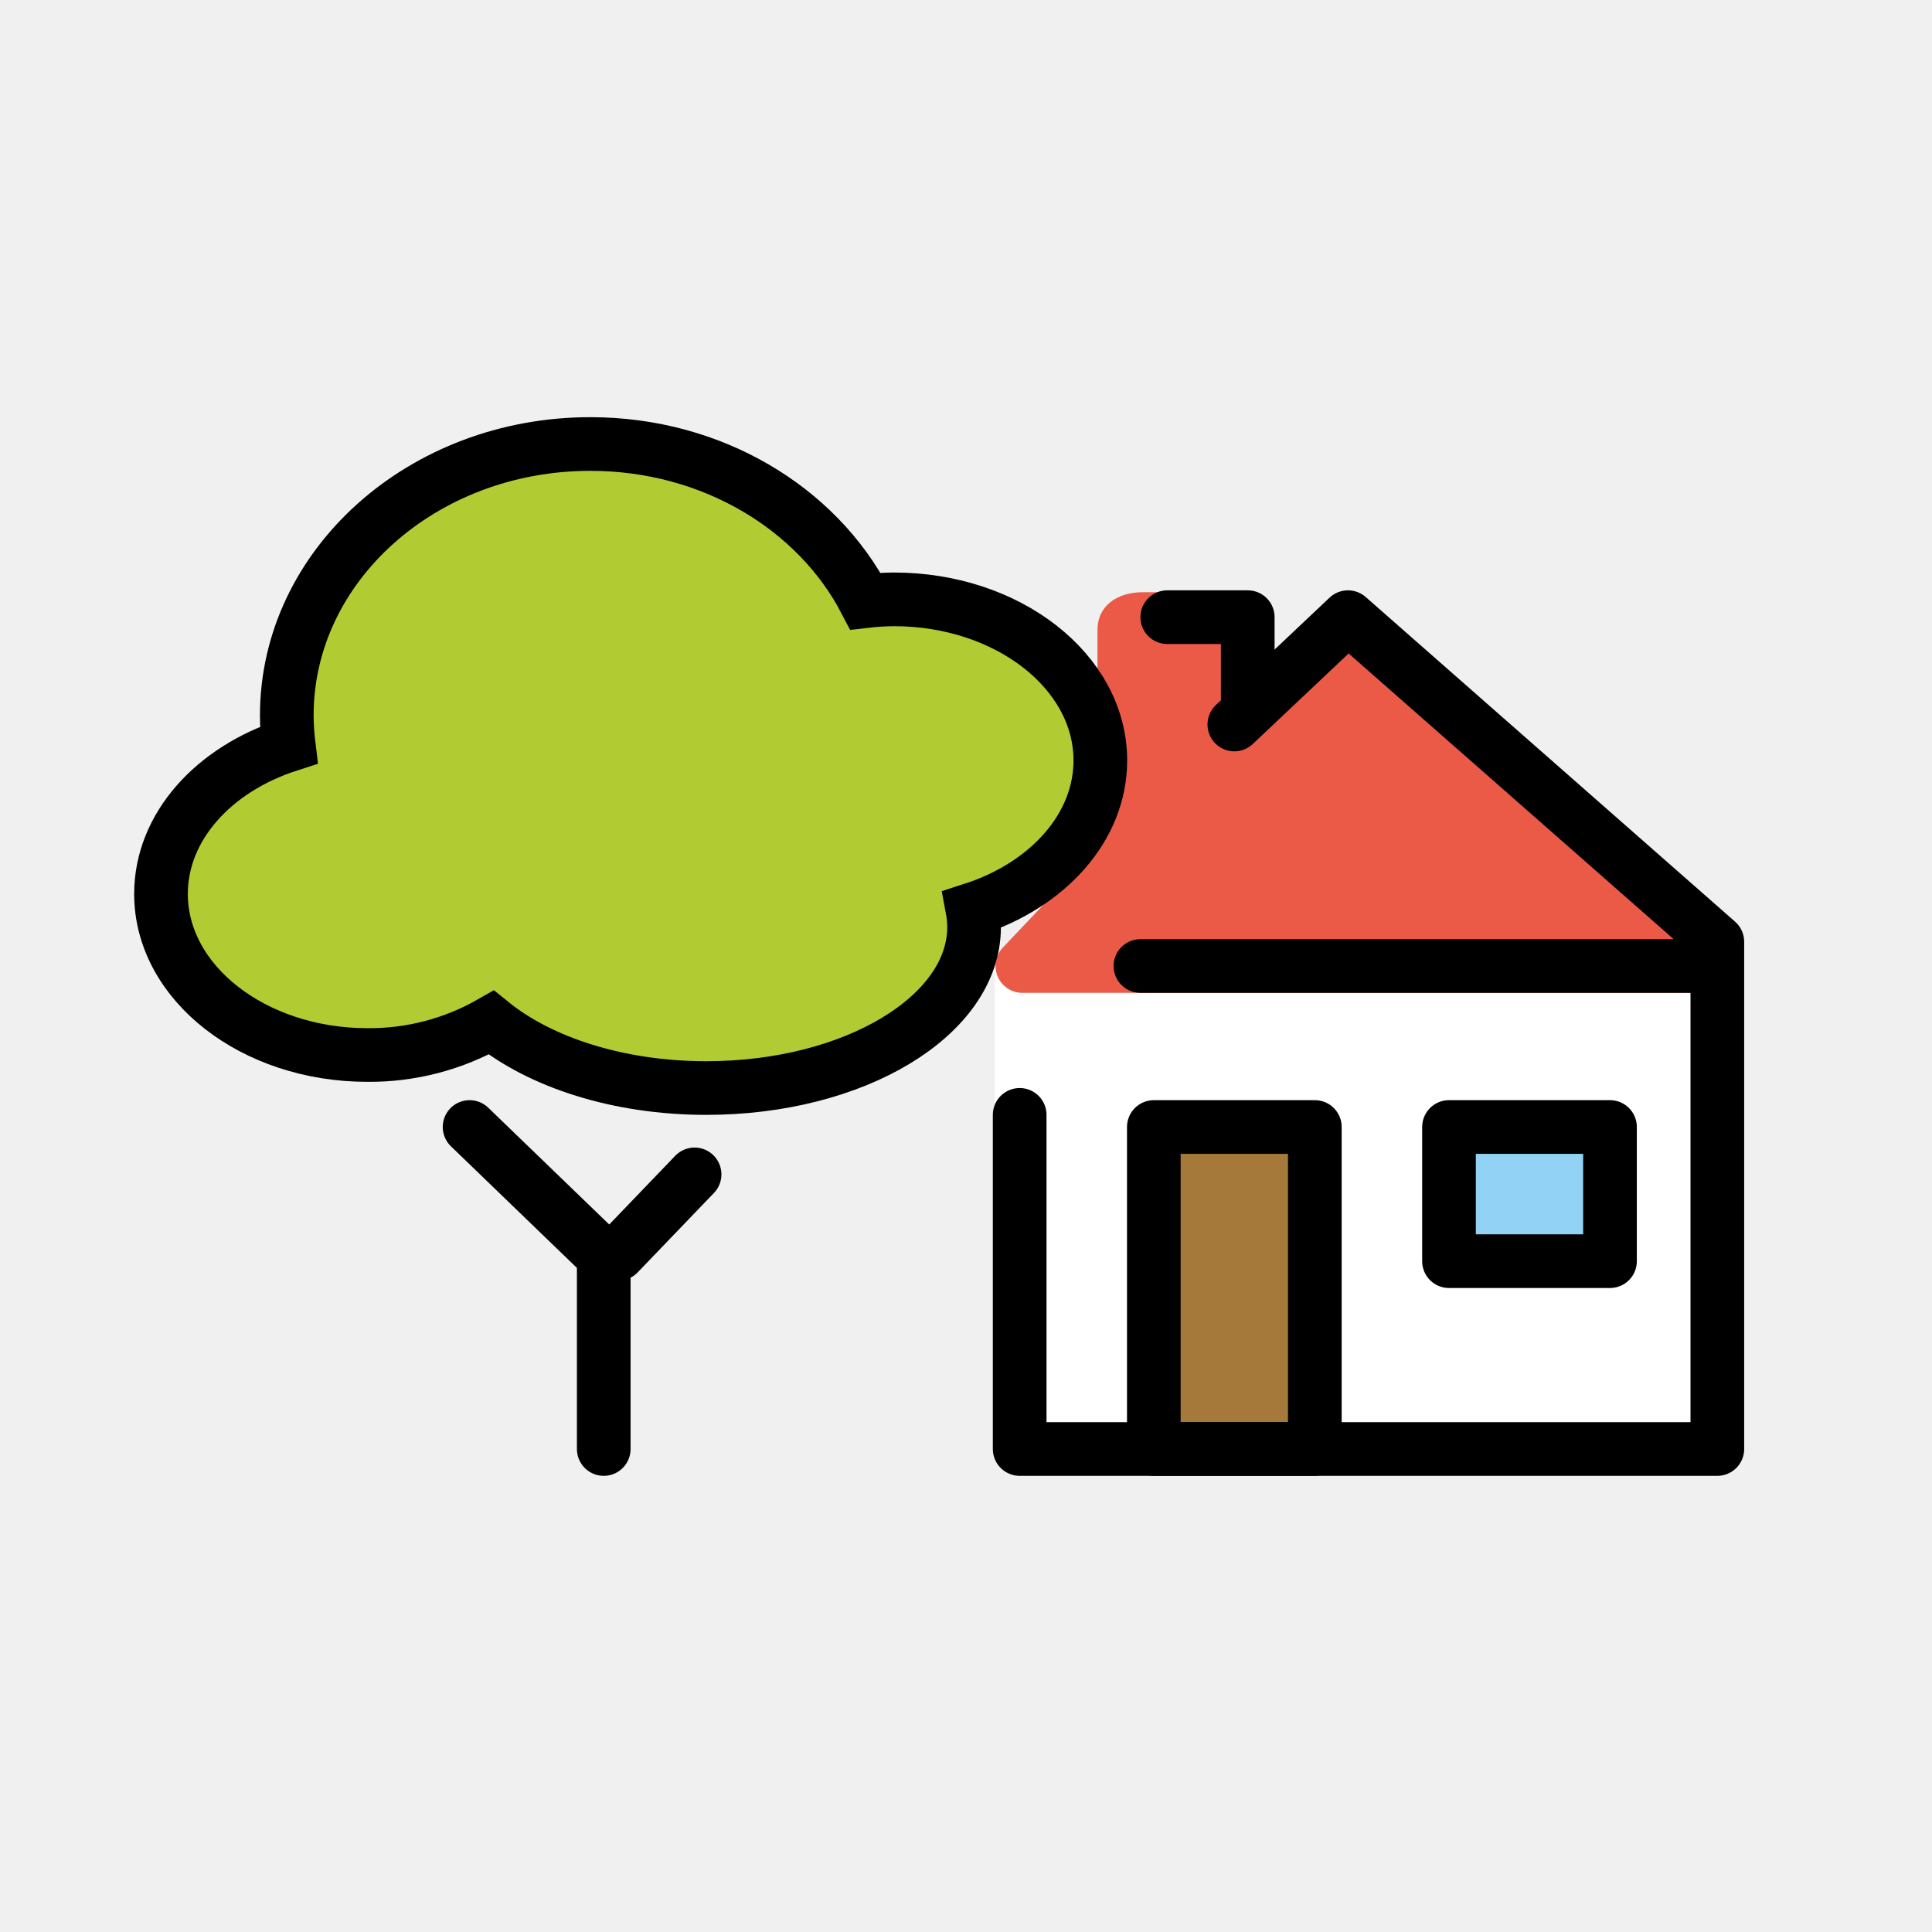
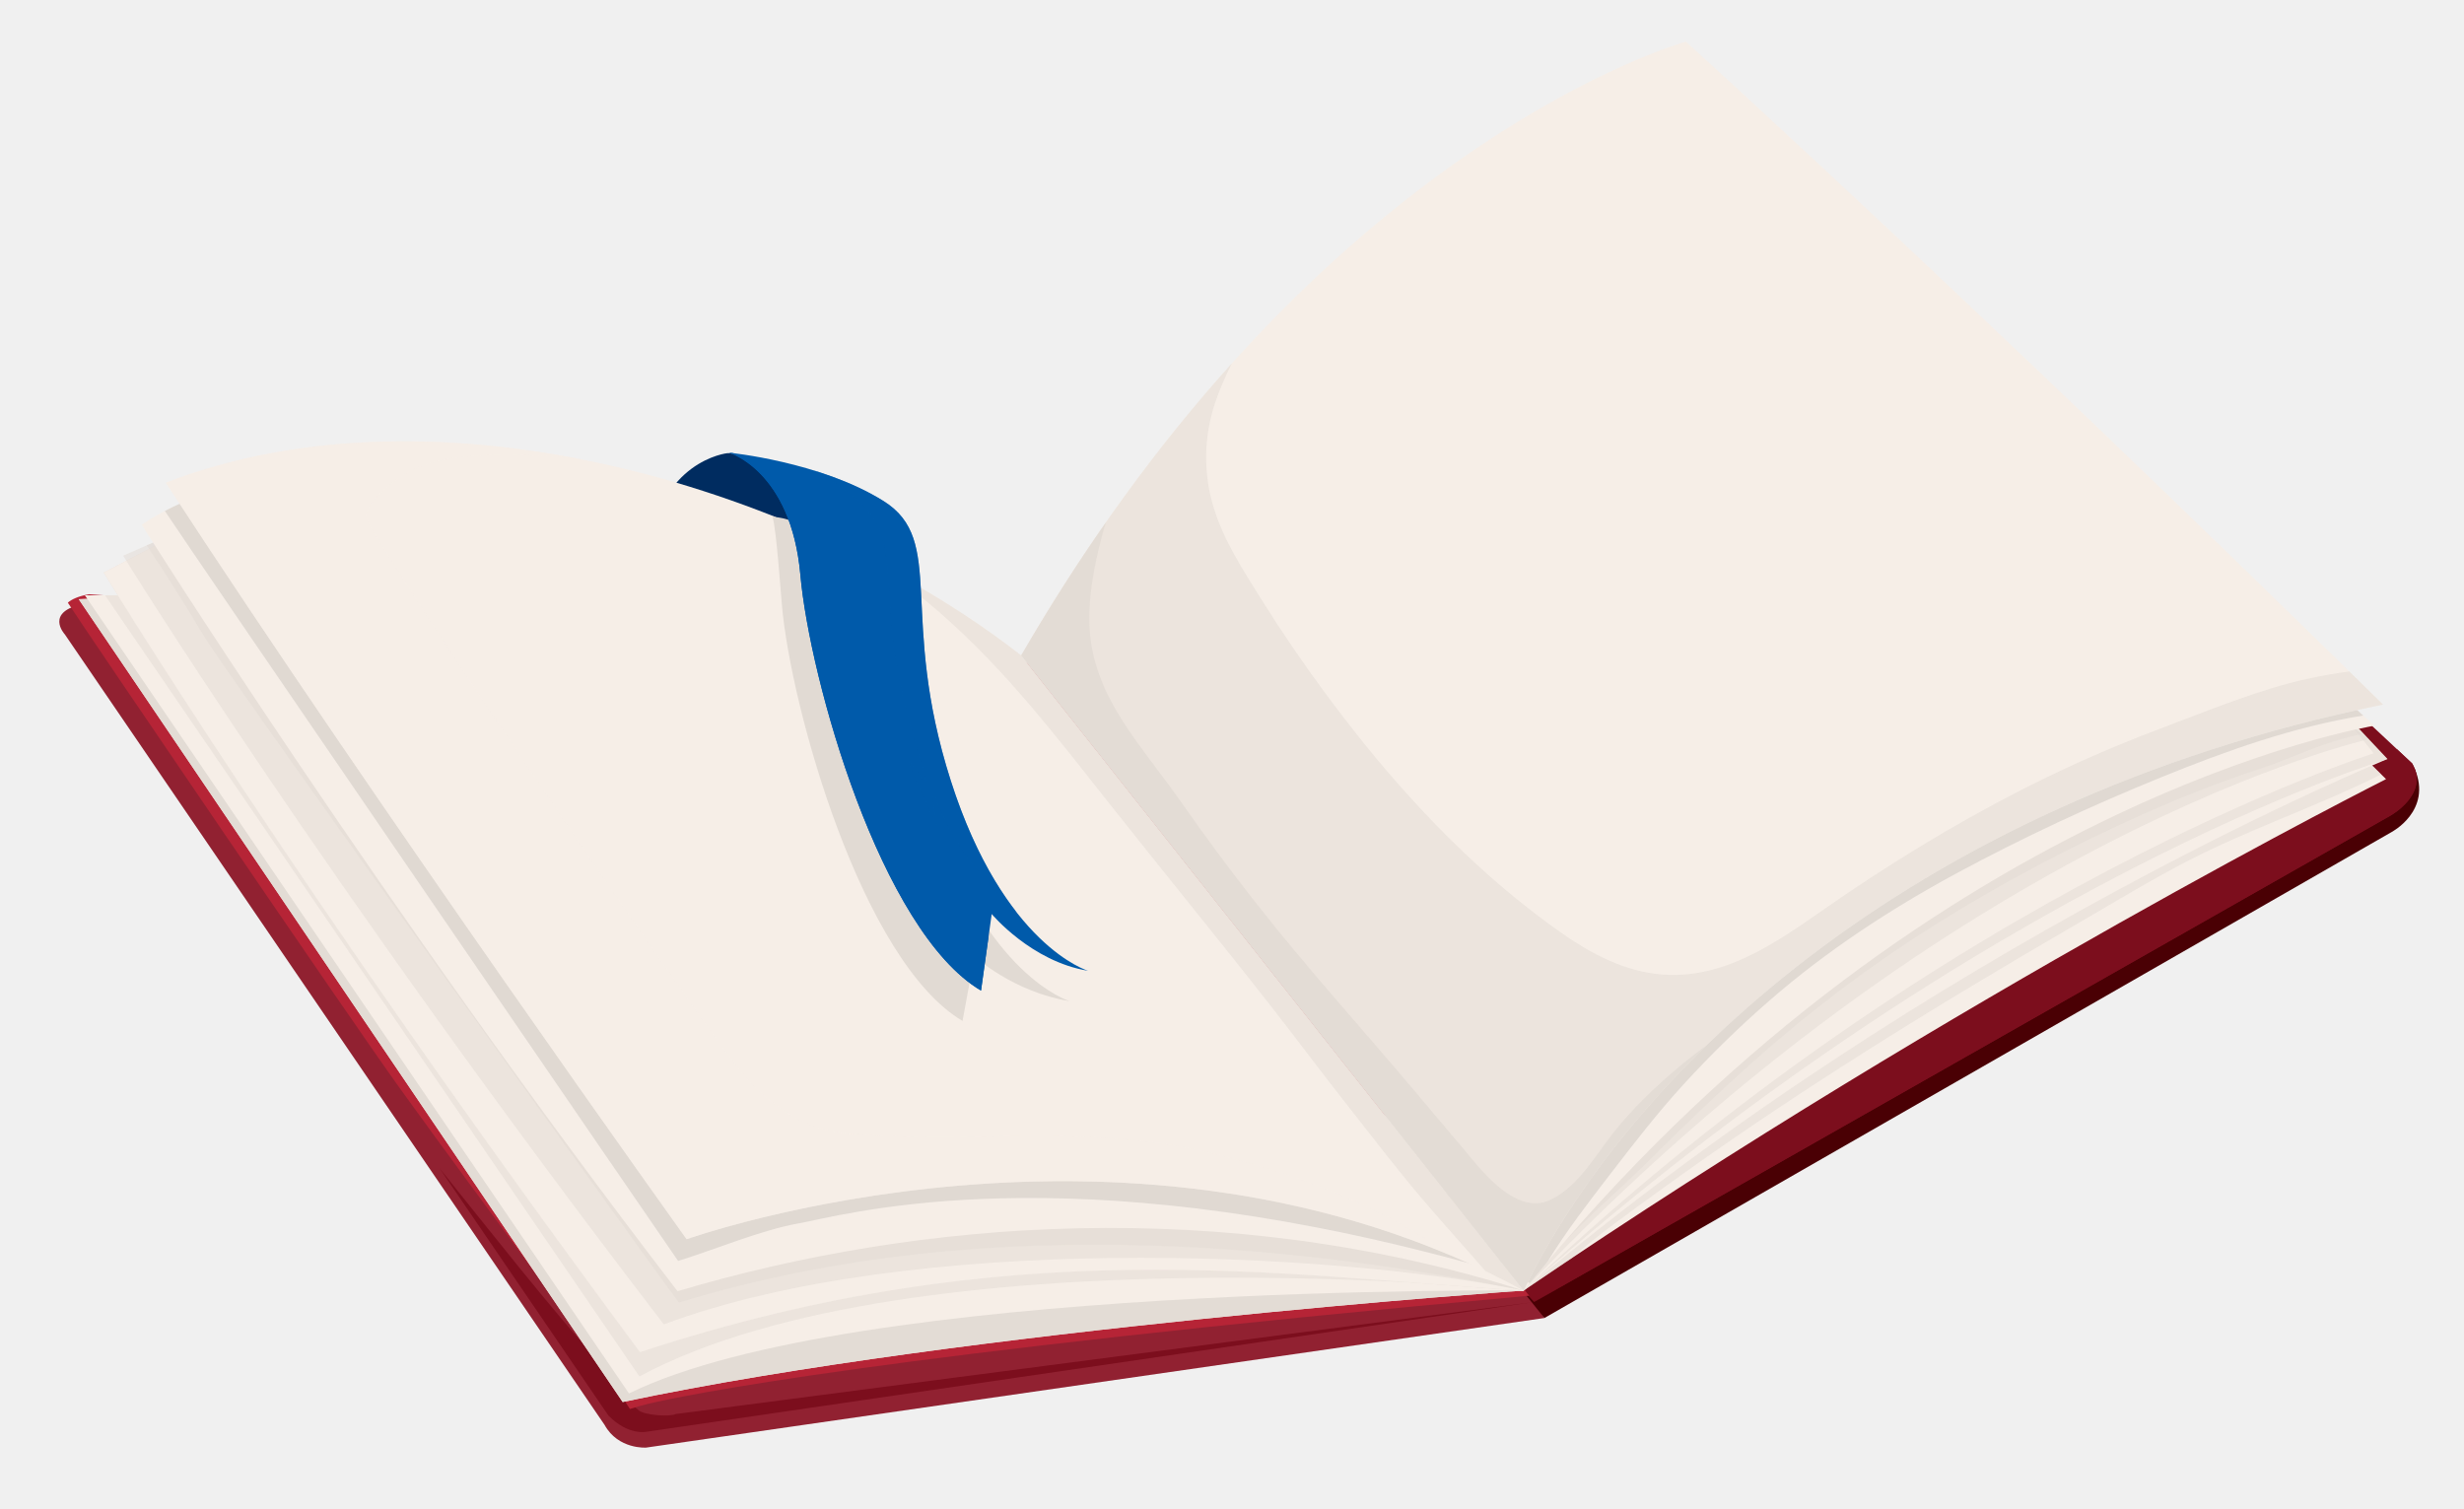
- <svg xmlns="http://www.w3.org/2000/svg" id="emoji" viewBox="0 0 72 72" version="1.1">
-   <g id="color">
-     <rect x="37.075" y="36.053" width="26.884" height="18.114" fill="#FFFFFF" />
-     <polygon fill="#EA5A47" stroke="#EA5A47" stroke-linecap="round" stroke-linejoin="round" stroke-miterlimit="10" stroke-width="2" points="50.235,23.2 38.1,36 63.5,36" />
-     <path fill="#EA5A47" d="M47.3,26l-6.4,6.059v-8.573c0-0.931,0.755-1.416,1.686-1.416h3.028 c0.931,0,1.686,0.485,1.686,1.416C47.3,23.486,47.3,26,47.3,26z" />
-     <rect x="43" y="42" width="6" height="12" fill="#A57939" />
-     <rect x="54" y="42" width="6" height="5" fill="#92D3F5" />
-     <path fill="#B1CC33" d="M41.006,28.339c0-3.312-3.445-6.003-7.694-6.003c-0.355,0.003-0.71,0.025-1.062,0.066 c-1.8-3.455-5.707-5.855-10.25-5.855c-6.248,0-11.312,4.529-11.312,10.114c0.001,0.369,0.025,0.738,0.07,1.104 C7.966,28.666,6,30.81,6,33.314c0,3.312,3.445,6.003,7.694,6.003c1.615,0.014,3.206-0.402,4.614-1.207 c1.818,1.477,4.726,2.438,8.015,2.438c5.511,0,9.978-2.688,9.978-6.003c-0.001-0.219-0.021-0.438-0.061-0.653 C39.036,32.99,41.006,30.845,41.006,28.339z" />
-   </g>
-   <g id="hair" />
-   <g id="skin" />
-   <g id="skin-shadow" />
-   <g id="line">
-     <polyline fill="none" stroke="#000000" stroke-linecap="round" stroke-linejoin="round" stroke-miterlimit="10" stroke-width="2" points="46,27 50.235,23 64,35.098 64,54 38,54 38,41.548" />
-     <rect x="43" y="42" width="6" height="12" fill="none" stroke="#000000" stroke-linecap="round" stroke-linejoin="round" stroke-miterlimit="10" stroke-width="2" />
-     <rect x="54" y="42" width="6" height="5" fill="none" stroke="#000000" stroke-linecap="round" stroke-linejoin="round" stroke-miterlimit="10" stroke-width="2" />
-     <polyline fill="none" stroke="#000000" stroke-linecap="round" stroke-linejoin="round" stroke-miterlimit="10" stroke-width="2" points="43.5,23 46.5,23 46.5,26" />
-     <path fill="none" stroke="#000000" stroke-miterlimit="10" stroke-width="2" d="M31.245,39.34" />
-     <polyline fill="none" stroke="#000000" stroke-linecap="round" stroke-linejoin="round" stroke-width="2" points="22.5,54 22.5,46.827 17.5,42" />
-     <line x1="23.041" x2="25.885" y1="46.727" y2="43.766" fill="none" stroke="#000000" stroke-linecap="round" stroke-linejoin="round" stroke-width="2" />
-     <path fill="none" stroke="#000000" stroke-linecap="round" stroke-miterlimit="10" stroke-width="2" d="M41.006,28.339 c0-3.312-3.445-6.003-7.694-6.003c-0.355,0.003-0.71,0.025-1.062,0.066c-1.8-3.455-5.707-5.855-10.25-5.855 c-6.248,0-11.312,4.529-11.312,10.114c0.001,0.369,0.025,0.738,0.07,1.104C7.966,28.666,6,30.81,6,33.314 c0,3.312,3.445,6.003,7.694,6.003c1.615,0.014,3.206-0.402,4.614-1.207c1.818,1.477,4.726,2.438,8.015,2.438 c5.511,0,9.978-2.688,9.978-6.003c-0.001-0.219-0.021-0.438-0.061-0.653 C39.036,32.99,41.006,30.845,41.006,28.339z" />
-     <line x1="63.5" x2="42.5" y1="36" y2="36" fill="none" stroke="#000000" stroke-linecap="round" stroke-linejoin="round" stroke-miterlimit="10" stroke-width="2" />
+ <svg xmlns="http://www.w3.org/2000/svg" version="1.1" id="Layer_1" x="0px" y="0px" viewBox="0 0 316.751 193.909" style="enable-background:new 0 0 316.751 193.909;" xml:space="preserve">
+   <g>
+     <path style="fill:#002C60;" d="M101.29,61.584c0,0-6.092-3.534-7.83-3.322c-1.256,0.153-9.923,2.077-10.149,15.081l15.378,4.75   c0,0-0.339-8.819,6.333-11.082L101.29,61.584z" />
+     <path style="opacity:0.6;fill:#005AAA;" d="M101.615,69.231c-1.796-0.599-3.596-1.168-5.315-1.827   c-3.375-1.295-6.643-2.825-9.85-4.478c-1.705,2.213-3.053,5.496-3.139,10.416l15.378,4.75   C98.689,78.093,98.482,72.663,101.615,69.231z" />
+     <g>
+       <g>
+         <path style="fill:#4A0004;" d="M187.082,63.822l8.979,103.513l2.475,2.093l108.838-62.431c0,0,5.346-2.733,3.033-8.199     l-88.192-80.425L187.082,63.822z" />
+         <path style="fill:#7C0E1D;" d="M187.796,62.093l7.817,103.538l1.599,1.738l110.105-62.534c0,0,5.038-2.792,2.769-6.701     l-87.156-81.49L187.796,62.093z" />
+         <path style="fill:#7C0E1D;" d="M310.086,98.134l-1.984-1.855c0.436,1.522,0.668,3.104,0.218,4.596     c-0.692,2.294-2.65,3.448-4.729,4.372c-2.541,1.128-106.378,62.123-106.378,62.123l110.105-62.534     C307.317,104.835,312.355,102.043,310.086,98.134z" />
+         <path style="fill:#912131;" d="M131.698,86.379l66.837,83.049L83.071,186.084c0,0-3.599,0.271-5.36-2.929L8.337,81.553     c0,0-2.77-2.965,2.605-3.966L131.698,86.379z" />
+         <path style="fill:#7C0E1D;" d="M86.866,181.77c-0.69,0.382-3.972,0.155-4.718-0.446c-1.987-1.603-3.075-3.896-4.742-5.768     c-7.285-8.179-14.039-16.849-20.9-25.381l21.701,31.783c2.629,2.69,5.021,2.073,5.021,2.073l113.985-16.663L86.866,181.77z" />
+         <path style="fill:#B62436;" d="M83.349,180.453c4.292-1.021,29.299-6.303,113.225-13.89L132.193,85.18L11.438,76.39     c-1.387,0.258-2.229,0.647-2.719,1.081c1.66,2.648,36.206,53.433,42.632,62.354c6.123,8.505,12.38,16.901,18.578,25.349     c3.824,5.212,7.574,10.494,11.047,15.948C81.756,180.865,82.55,180.643,83.349,180.453z" />
+       </g>
+       <path style="fill:#F6EEE7;" d="M195.861,165.898c0,0-71.584,4.957-115.818,14.328l-69.923-103.2l13.939-0.539L195.861,165.898z" />
+       <path style="opacity:0.9;fill:#E1DAD3;" d="M195.861,165.898c0,0-71.584,4.957-115.818,14.328l-69.923-103.2l13.939-0.539    L195.861,165.898z" />
+       <path style="fill:#F6EEE7;" d="M195.861,165.898c0,0-86.286-0.917-115.003,13.227L10.914,76.529l13.146-0.042L195.861,165.898z" />
+       <path style="opacity:0.5;fill:#E1DAD3;" d="M195.861,165.898c0,0-78.386-7.955-113.667,11.041L13.499,76.524l10.562-0.037    L195.861,165.898z" />
+       <g>
+         <path style="fill:#F6EEE7;" d="M298.703,92.278l8.029,7.876c0,0-54.711,27.551-110.871,65.744     c-31.301-1.88-65.662-7.85-113.589,7.908c-44.874-60.485-68.917-100.2-68.917-100.2l12.921-6.76l65.398,84.29     c0,0,35.042-26.893,93.825-5.096C203.852,96.8,249.781,77.669,298.703,92.278z" />
+         <path style="opacity:0.5;fill:#E1DAD3;" d="M213.194,153.159c4.335-3.148,8.726-6.217,13.169-9.21     c8.885-5.985,17.955-11.691,27.134-17.212c4.589-2.76,9.202-5.479,13.835-8.165c4.561-2.645,9.092-5.408,13.773-7.834     c8.118-4.203,16.84-7.101,25.004-11.195l-7.406-7.265C249.781,77.669,203.852,96.8,185.5,146.041     c-58.783-21.797-93.825,5.096-93.825,5.096l-65.398-84.29l-12.921,6.76c0,0,24.043,39.715,68.917,100.2     c47.927-15.758,82.289-9.788,113.589-7.908c2.048-1.393,4.092-2.77,6.132-4.132C205.52,158.655,209.396,155.918,213.194,153.159z     " />
+         <path style="fill:#F6EEE7;" d="M299.225,89.42l7.684,8.15c0,0-58.001,23.54-111.047,68.328     c-31.301-1.88-65.662-7.85-113.589,7.908c-44.874-60.485-68.917-100.2-68.917-100.2l12.921-6.76l65.398,84.29     c0,0,35.042-26.893,93.825-5.096C203.852,96.8,250.305,74.812,299.225,89.42z" />
+         <path style="opacity:0.5;fill:#E1DAD3;" d="M299.225,89.42l7.684,8.15c0,0-51.361,15.252-111.047,68.328     c-31.301-1.88-65.662-7.85-113.589,7.908c-44.874-60.485-68.917-100.2-68.917-100.2l12.921-6.76l65.398,84.29     c0,0,35.042-26.893,93.825-5.096C203.852,96.8,250.305,74.812,299.225,89.42z" />
+         <path style="fill:#F6EEE7;" d="M299.225,89.42l5.91,7.419c0,0-54.758,17.183-109.273,69.06     c-31.301-1.88-65.662-7.85-113.589,7.908c-44.874-60.485-68.917-100.2-68.917-100.2l12.921-6.76l65.398,84.29     c0,0,35.042-26.893,93.825-5.096C203.852,96.8,250.305,74.812,299.225,89.42z" />
+         <path style="opacity:0.5;fill:#E1DAD3;" d="M298.733,90.61l5.772,4.411c0,0-52.771,11.781-108.645,70.877     c-25.414-5.144-78.914-7.467-110.525,4.348c-43.974-57.303-69.502-98.808-69.502-98.808l10.442-4.592l65.398,84.29     c0,0,35.042-26.893,93.825-5.096C203.852,96.8,249.811,76.002,298.733,90.61z" />
+         <path style="opacity:0.5;fill:#E1DAD3;" d="M298.733,90.61C249.811,76.002,203.852,96.8,185.5,146.041     c-58.783-21.797-93.825,5.096-93.825,5.096l-65.398-84.29l-7.412,3.259c2.612,3.901,5.083,7.896,7.509,11.914     c2.758,4.569,58.69,82.641,60.91,85.421c40.878-12.552,84.145-6.487,108.578-1.542c0.134-0.141,0.266-0.278,0.398-0.418     c1.814-2.564,3.924-4.926,6.132-7.154c3.246-3.279,6.743-6.294,10.009-9.551c3.797-3.789,7.669-7.502,11.642-11.105     c7.623-6.908,15.73-13.142,24.441-18.625c8.672-5.461,17.756-10.263,27.115-14.433c4.813-2.145,9.676-4.06,14.684-5.707     c4.451-1.462,8.73-3.691,13.361-4.542L298.733,90.61z" />
+         <path style="fill:#F6EEE7;" d="M300.656,89.099l4.565,4.193c0,0-57.995,9.249-109.359,72.607     c-38.681-12.246-77.759-9.135-108.763,0.083c-37.795-49.143-68.884-98.534-68.884-98.534s6.339-4.484,14.178-5.359l58.192,85.355     c0,0,52.305-18.013,101.475,8.659C210.664,111.077,254.026,85.502,300.656,89.099z" />
+         <path style="opacity:0.5;fill:#C9C4BE;" d="M300.656,89.099c-46.63-3.597-89.992,21.979-108.598,67.004     c-49.169-26.672-101.475-8.659-101.475-8.659L32.392,62.088c-4.559,0.509-8.607,2.237-11.199,3.596     c2.766,4.26,65.458,95.694,65.979,96.41c4.579-1.413,10.757-4.001,15.49-4.831c5.306-0.929,31.437-8.593,79.562,3.401     c4.55,1.133,9.111,2.32,13.52,3.93c0.302,0.111,0.605,0.225,0.908,0.34c0.768-0.938,1.535-1.864,2.306-2.777     c2.415-3.941,5.276-7.633,8.079-11.274c3.025-3.933,6.053-7.84,9.403-11.505c3.468-3.791,7.155-7.387,11.032-10.761     c7.328-6.376,15.48-11.722,24.014-16.338c8.521-4.609,17.387-8.719,26.357-12.37c8.348-3.396,17.016-6.487,25.949-7.928     L300.656,89.099z" />
+         <g>
+           <path style="fill:#F6EEE7;" d="M21.316,62.051c27.413,42.045,66.95,97.248,66.95,97.248s57.511-20.574,107.595,6.6      l-64.587-81.644C104.138,63.072,56.89,48.338,21.316,62.051z" />
+           <path style="opacity:0.5;fill:#E1DAD3;" d="M110.913,72.193c2.215,1.055,4.404,2.21,6.372,3.685      c1.924,1.442,3.752,3.031,5.518,4.661c7.444,6.867,13.598,14.903,19.858,22.821c6.837,8.647,13.823,17.174,20.621,25.851      c3.378,4.311,6.646,8.708,10.035,13.011c3.265,4.144,6.476,8.36,9.913,12.363c2.536,2.956,5.174,5.855,7.732,8.816      c1.64,0.784,3.273,1.614,4.899,2.497l-64.587-81.644c-8.927-6.968-20.031-13.238-32.178-18.027      C102.771,68.705,106.919,70.293,110.913,72.193z" />
+           <path style="opacity:0.5;fill:#F6EEE7;" d="M175.022,154.787c-3.896-1.796-7.92-3.312-12.022-4.566      c-3.92-1.198-7.939-2.284-11.985-2.972c-10.926-1.851-21.976-0.979-32.992-1.115c-2.725-0.034-5.451-0.123-8.167-0.346      c-1.833-0.15-3.617-0.404-5.346-1.064c-3.111-1.188-5.804-3.221-8.094-5.614c-4.967-5.192-49.562-70.998-49.39-72.762      c0.176-1.792,3.296-4.377,4.787-5.285c3.438-2.098,7.772-2.507,11.716-2.567c3.723-0.056,7.39,0.091,11.052,0.523      c-18.167-3.56-36.944-3.259-53.265,3.032c27.413,42.045,66.95,97.248,66.95,97.248s50.67-18.125,98.307,2.122      C182.951,158.846,179.047,156.643,175.022,154.787z" />
+           <path style="fill:#F6EEE7;" d="M306.346,90.57c-52.459-51.584-89.624-85.215-89.624-85.215s-47.224,12.941-85.448,78.899      l64.587,81.644C208.904,139.066,244.133,103.281,306.346,90.57z" />
+           <path style="opacity:0.5;fill:#E1DAD3;" d="M291.799,88.544c-4.98,1.548-9.84,3.512-14.715,5.361      c-4.746,1.801-9.417,3.806-13.984,6.021c-8.952,4.342-17.52,9.433-25.765,14.994c-7.395,4.985-15.063,11.494-24.587,10.257      c-4.483-0.583-8.58-2.811-12.219-5.387c-3.768-2.666-7.383-5.61-10.778-8.734c-7.219-6.642-13.64-14.149-19.453-22.038      c-2.851-3.868-5.567-7.838-8.112-11.913c-2.365-3.784-4.888-7.614-6.19-11.924c-1.316-4.356-1.249-9,0.18-13.324      c0.588-1.78,1.348-3.482,2.185-5.149c-9.049,10.043-18.305,22.396-27.086,37.547l64.587,81.644      c13.043-26.832,48.272-62.617,110.484-75.328c-1.457-1.432-2.898-2.848-4.332-4.252      C298.559,86.768,295.151,87.502,291.799,88.544z" />
+           <path style="opacity:0.8;fill:#E1DAD3;" d="M214.722,138.096c-3.101,2.694-5.954,5.569-8.368,8.895      c-1.938,2.671-4.043,5.874-7.15,7.285c-3.203,1.454-6.338-1.307-8.41-3.487c-1.223-1.286-2.289-2.69-3.441-4.035      c-1.799-2.102-3.574-4.224-5.357-6.341c-6.891-8.186-14.084-16.089-20.684-24.52c-3.213-4.104-6.33-8.282-9.31-12.56      c-2.469-3.544-5.249-6.884-7.594-10.512c-2.206-3.413-3.895-7.157-4.272-11.246c-0.338-3.674,0.263-7.47,1.11-11.04      c0.269-1.131,0.575-2.256,0.911-3.372c-3.675,5.261-7.317,10.942-10.882,17.092l64.587,81.644      c4.779-9.833,12.543-20.868,23.519-31.528C217.779,135.551,216.223,136.792,214.722,138.096z" />
+         </g>
+       </g>
+     </g>
+     <g>
+       <path style="fill:#E1DAD3;" d="M119.853,104.266c-2.953-9.227-3.432-16.268-3.702-21.699c-1.489-1.019-3.008-1.98-4.506-2.919    c-4.054-2.54-4.871-12.862-12.334-13.202c0.495,1.64,1.011,9.164,1.205,11.36c1.188,13.4,10.33,45.802,23.22,53.435l1.526-8.311    c0,0,4.937,4.575,12.23,5.762C137.493,128.691,126.638,125.469,119.853,104.266z" />
+       <path style="fill:#005AAA;" d="M93.714,58.19c0,0,7.99,2.314,9.177,15.714c1.188,13.4,10.329,45.802,23.221,53.435l1.374-9.843    c0,0,5.089,6.106,12.382,7.294c0,0-10.856-3.222-17.64-24.425c-6.785-21.203-0.509-30.871-8.651-35.96    C105.436,59.317,93.714,58.19,93.714,58.19z" />
+       <path style="opacity:0.6;fill:#005AAA;" d="M105.928,61.176c3.339,2.035,6.789,4.517,7.66,8.553    c0.544,2.521,0.644,5.092,0.794,7.658c0.156,2.644,0.394,5.273,0.851,7.886c0.457,2.619,1.05,5.212,1.744,7.777    c0.332,1.224,0.663,2.453,1.031,3.667c0.351,1.161,0.768,2.295,0.973,3.495c0.033,0.189-0.198,0.293-0.31,0.13    c-0.664-0.964-1.25-1.993-2.014-2.88c1.092,3.018,2.443,5.924,3.841,8.81c-0.328-1.231-0.541-2.492-0.606-3.754    c-0.011-0.201,0.273-0.217,0.333-0.045c1.49,4.197,4.092,8.007,7.038,11.314c1.08,1.213,2.221,2.386,3.423,3.488    c-2.872-3.669-5.945-9.055-8.458-16.91c-6.785-21.203-0.509-30.871-8.651-35.96c-2.785-1.741-5.99-3.018-9.001-3.945    C105.035,60.674,105.488,60.907,105.928,61.176z" />
+       <path style="fill:#005AAA;" d="M125.432,125.135c-0.006,0.137-5.393-5.705-7.457-8.999c-1.661-2.651-3.078-5.446-4.274-8.335    c-4.162-8.629-6.166-18.319-7.739-27.69c-0.704-4.191-1.356-8.354-2.909-12.337c-0.7-1.793-1.555-3.566-2.63-5.181    c-1.767-1.812-3.9-3.156-6.172-4.341c-0.347-0.042-0.538-0.062-0.538-0.062s7.99,2.314,9.177,15.714    c1.188,13.4,10.329,45.802,23.221,53.435l0.946-6.775C126.782,119.483,125.563,122.506,125.432,125.135z" />
+     </g>
  </g>
</svg>
